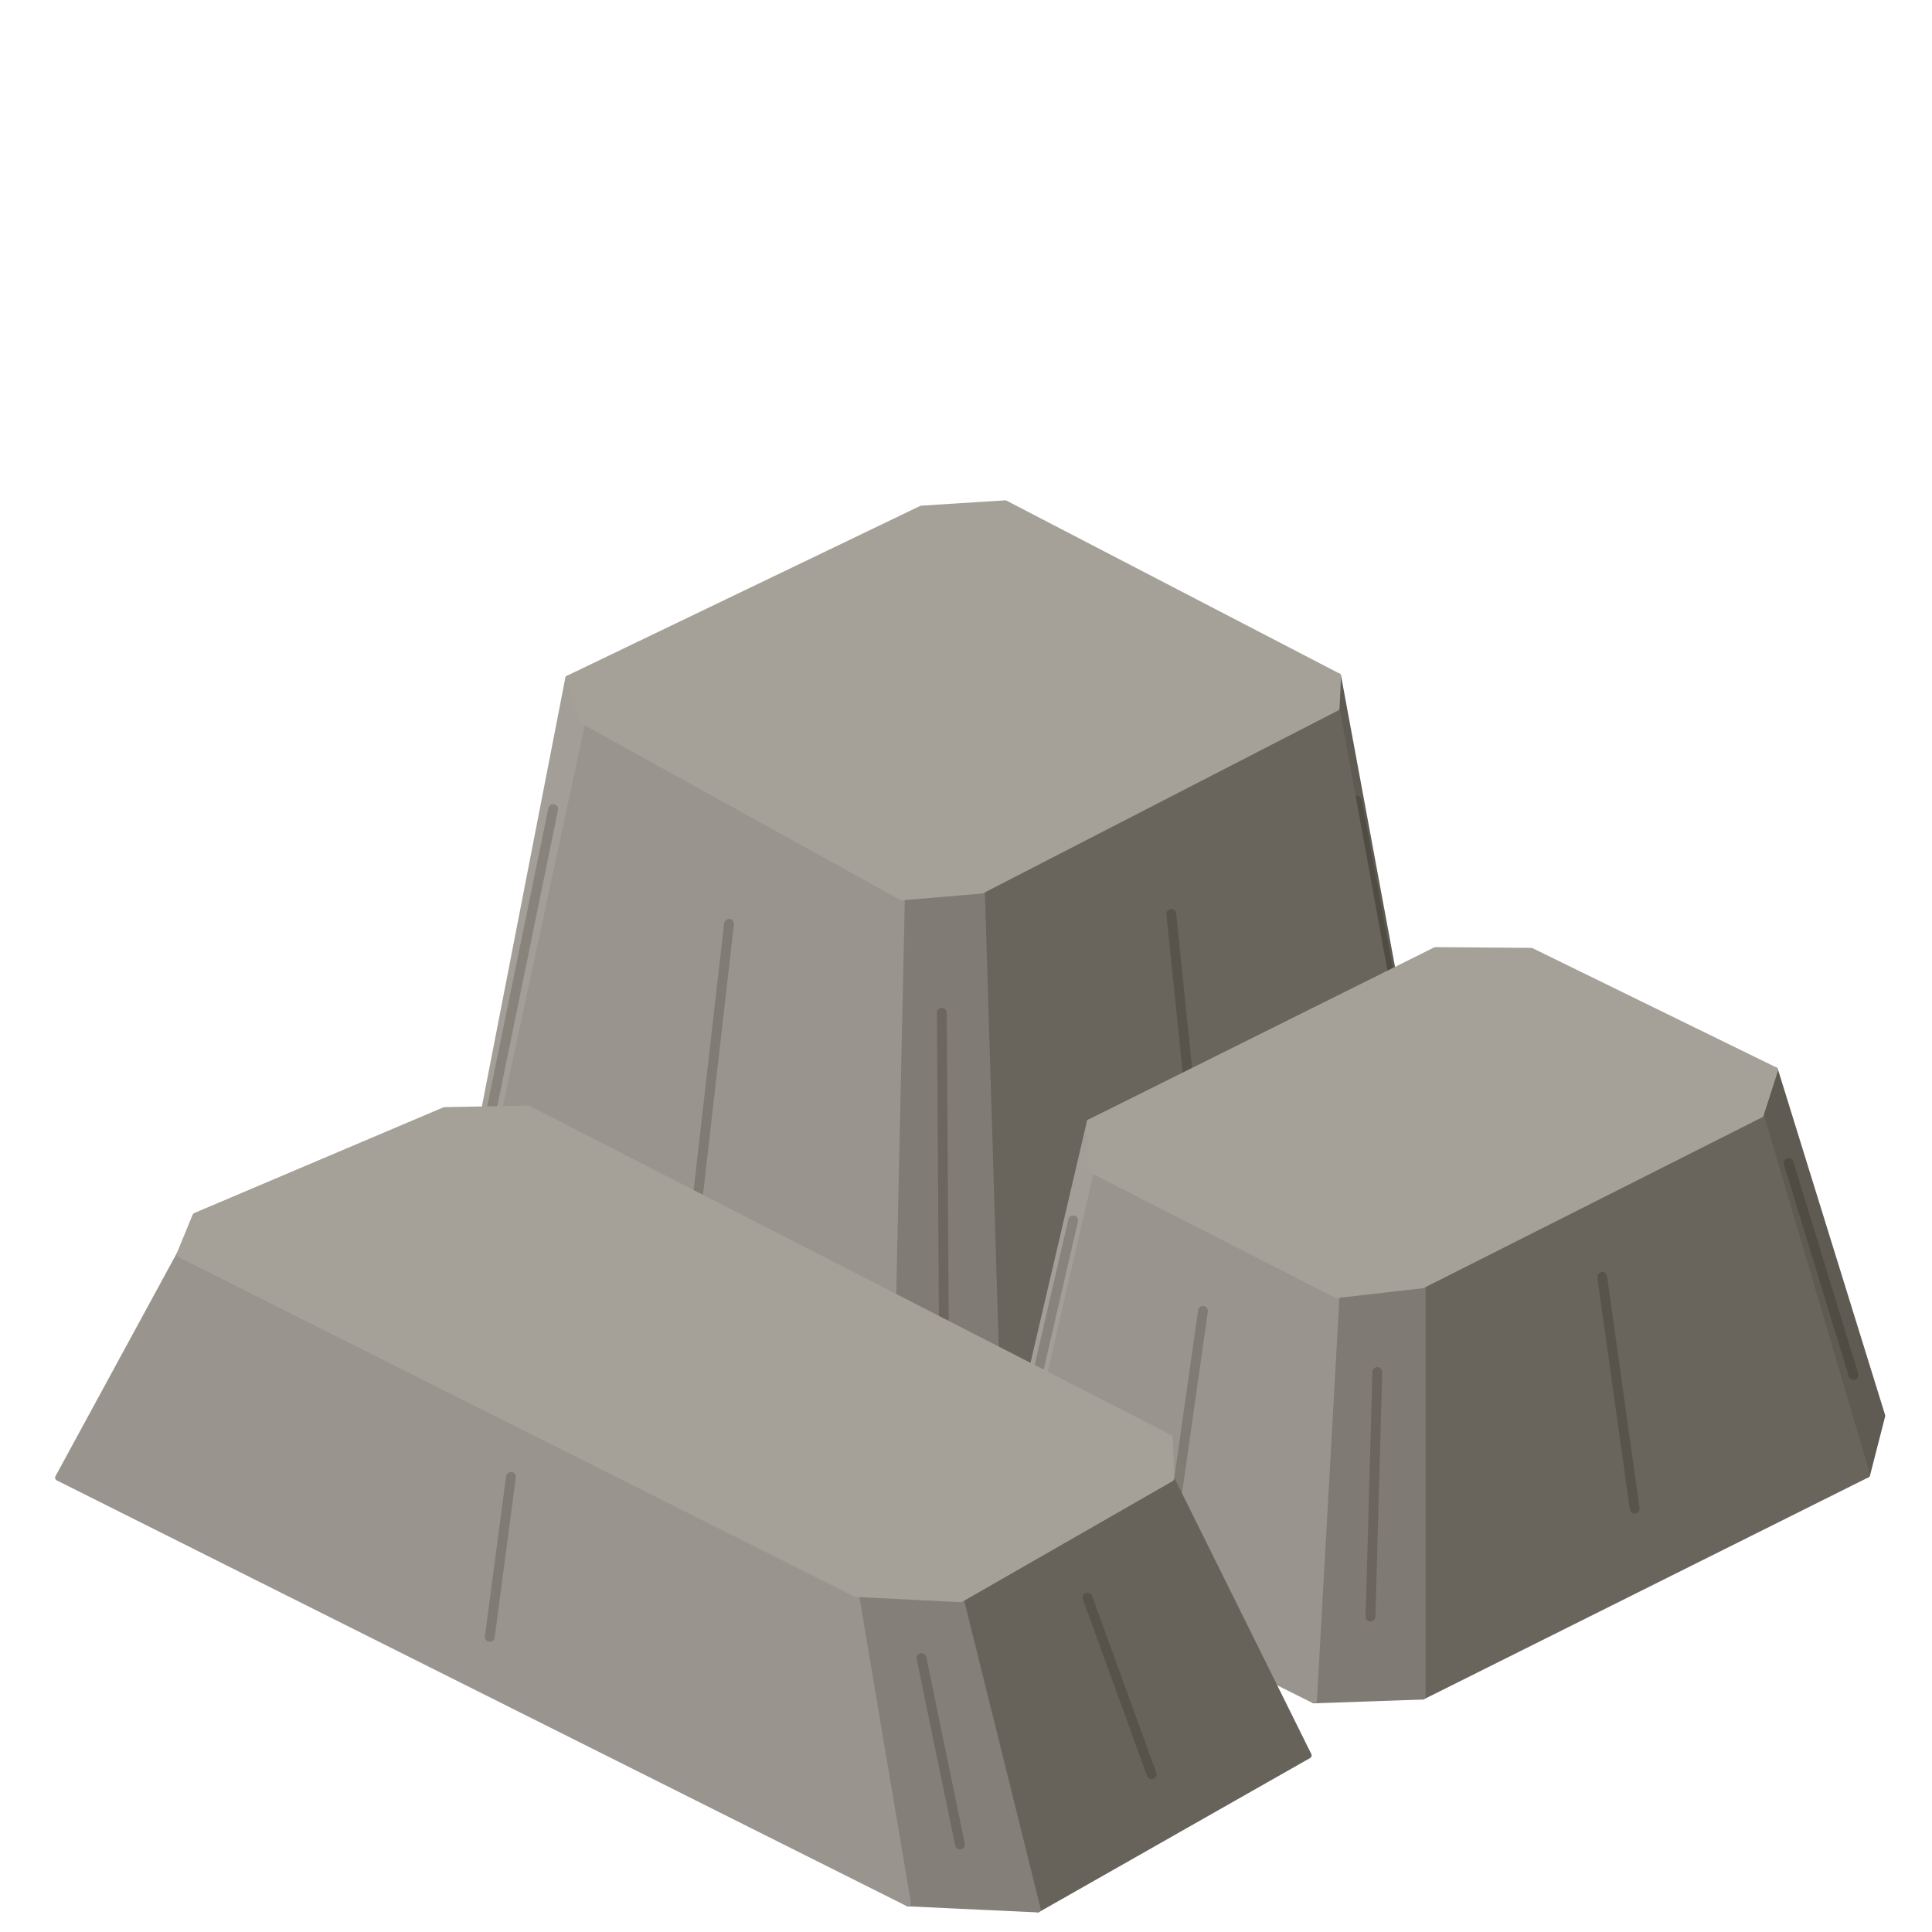
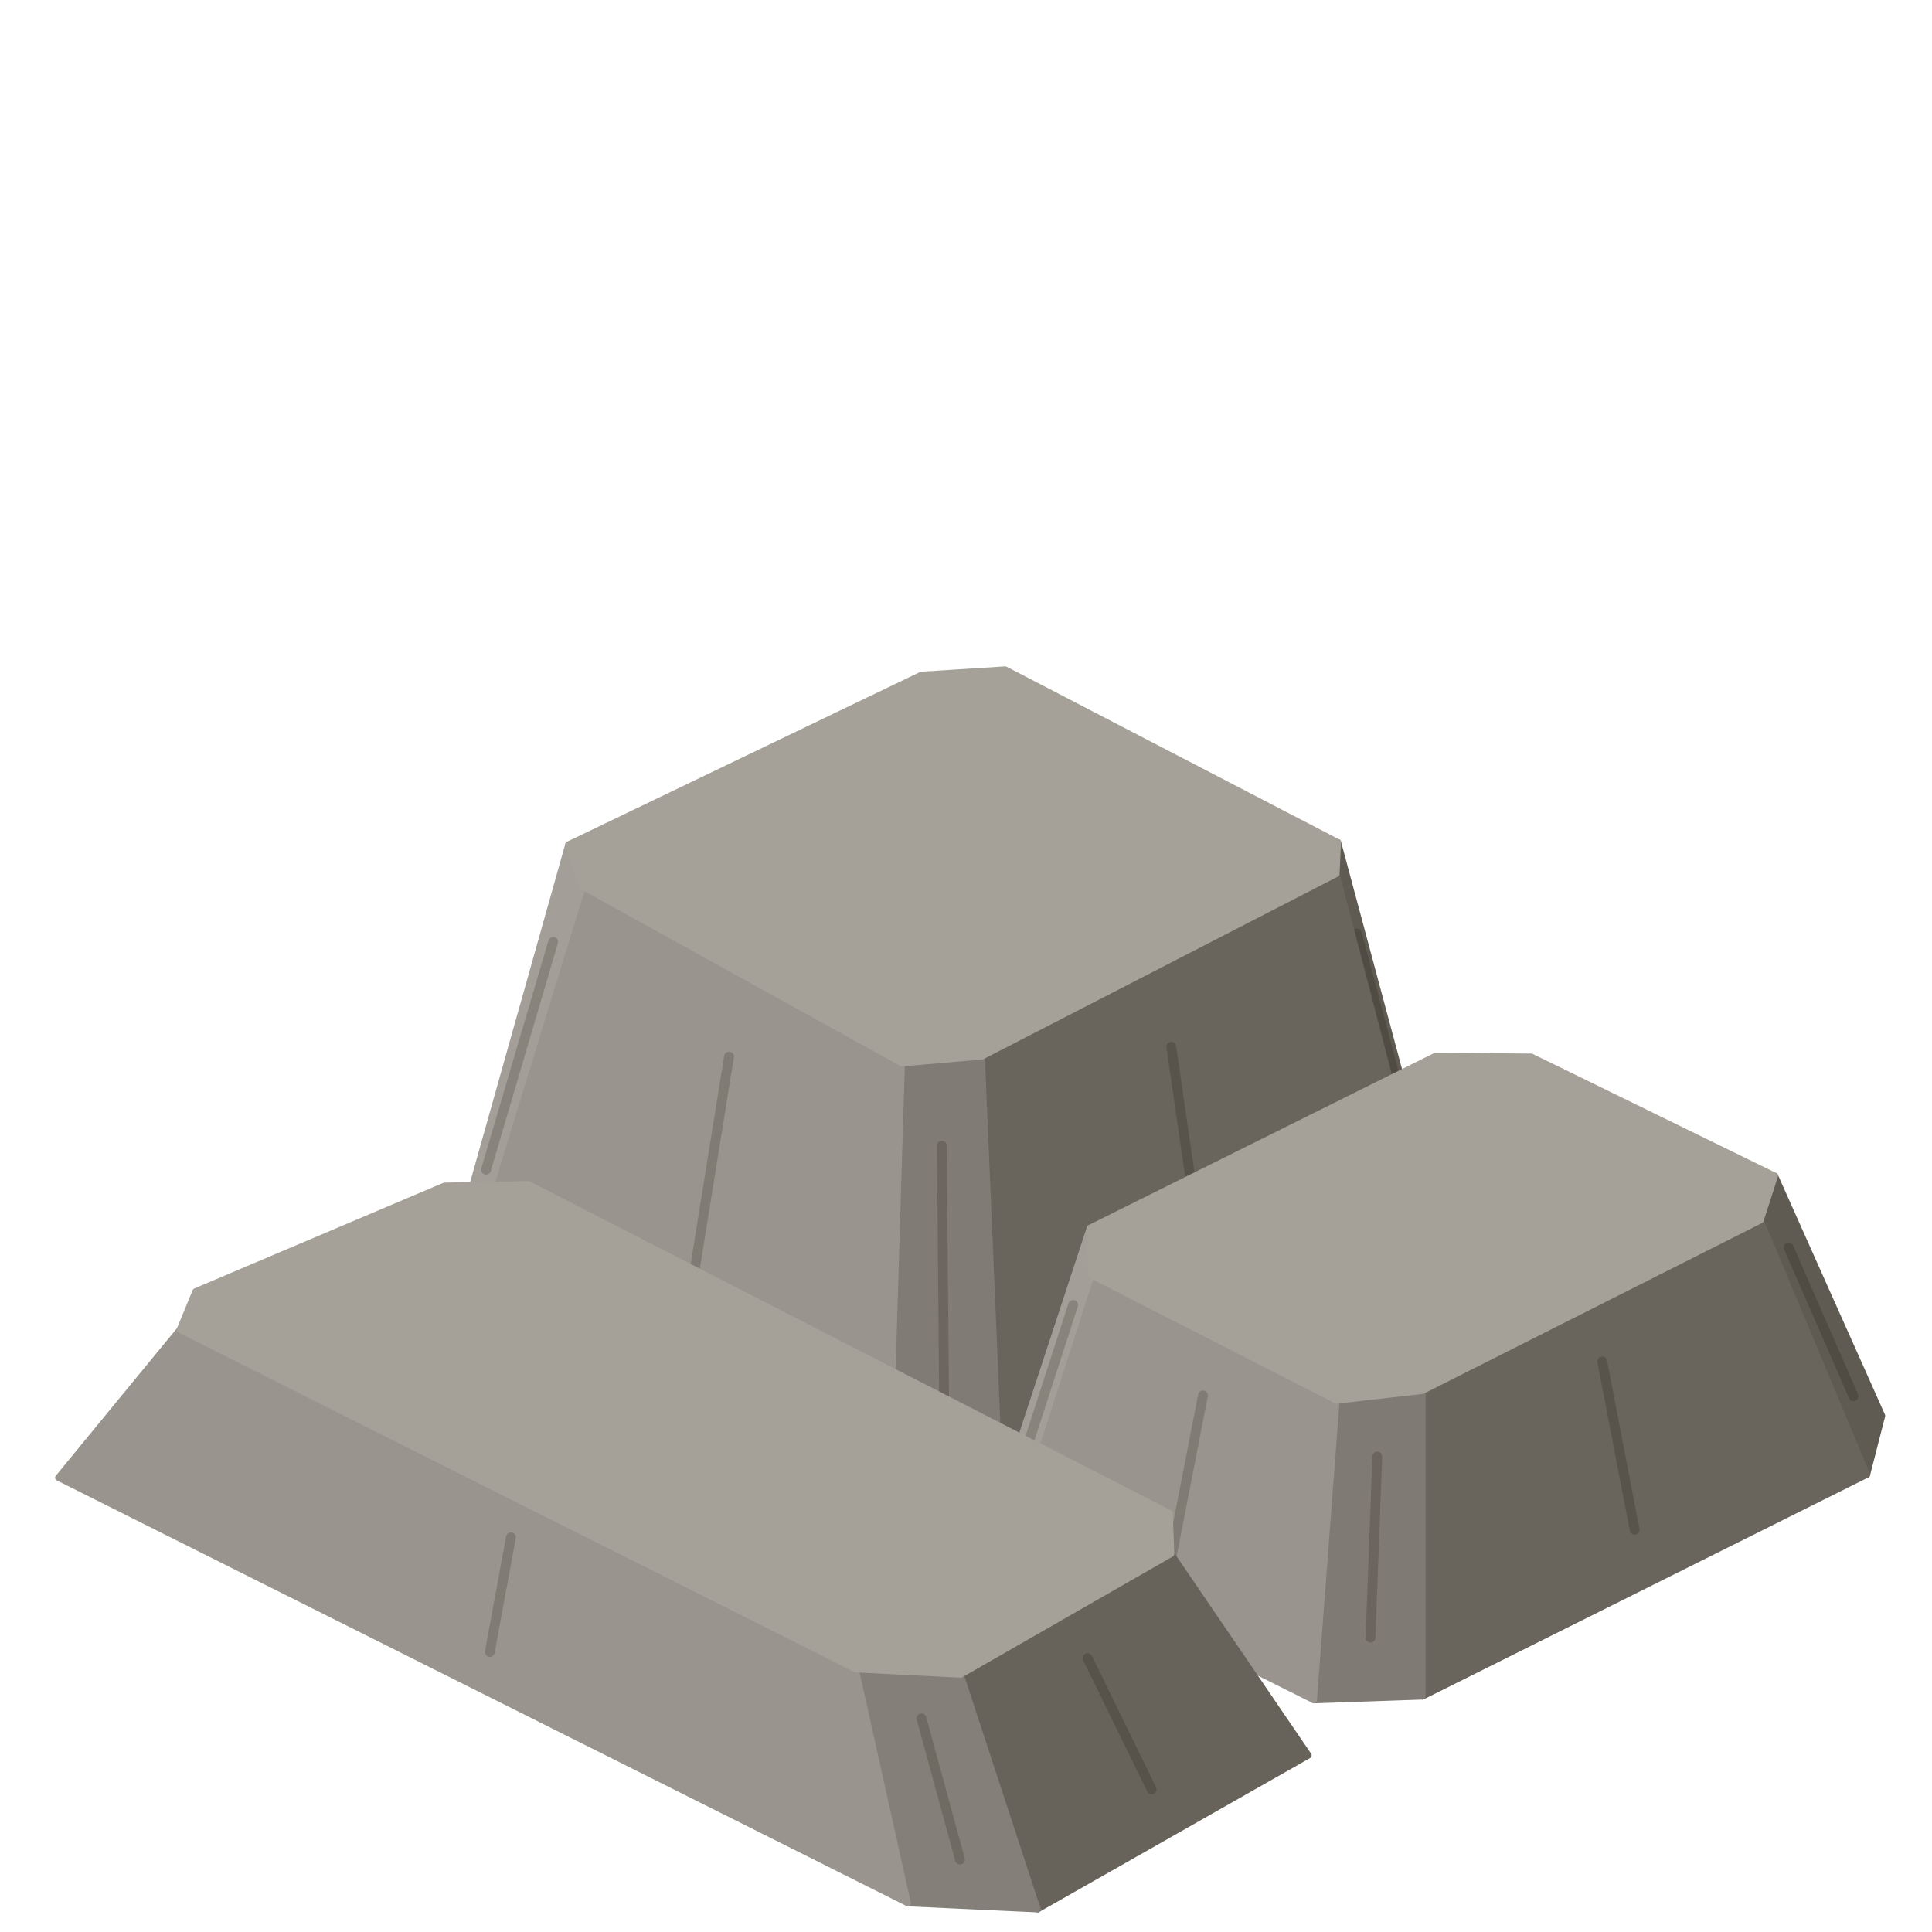
<svg xmlns="http://www.w3.org/2000/svg" viewBox="0 0 256 256" width="256" height="256">
-   <polygon points="190.5,160.8 190.4,166.9 177.1,93.8 177.3,89.6" fill="#5f5a52" stroke="#5f5a52" stroke-width="0.8" stroke-linejoin="round" />
-   <path d="M187.8 149.4L179.8 106.1" stroke="#514c43" stroke-width="1.3" stroke-linecap="round" />
-   <polygon points="190.4,166.9 132.5,196.8 130.1,118 177.1,93.8" fill="#69645c" stroke="#69645c" stroke-width="0.8" stroke-linejoin="round" />
-   <path d="M159.9 166.7L155.2 121.1" stroke="#59544b" stroke-width="1.3" stroke-linecap="round" />
-   <polygon points="132.5,196.8 117.8,197.1 119.5,118.9 130.1,118" fill="#807b74" stroke="#807b74" stroke-width="0.8" stroke-linejoin="round" />
-   <path d="M125.1 181.3L124.8 134.2" stroke="#6c665e" stroke-width="1.3" stroke-linecap="round" />
-   <polygon points="117.8,197.1 61.4,169 77.2,95.5 119.5,118.9" fill="#99958e" stroke="#99958e" stroke-width="0.8" stroke-linejoin="round" />
-   <path d="M91.4 167.9L96.6 122.4" stroke="#807b73" stroke-width="1.3" stroke-linecap="round" />
-   <polygon points="61.4,169 61.4,161.3 75.3,89.9 77.2,95.5" fill="#a39f98" stroke="#a39f98" stroke-width="0.8" stroke-linejoin="round" />
-   <path d="M64.4 150.6L73.3 107.2" stroke="#88837b" stroke-width="1.3" stroke-linecap="round" />
-   <polygon points="133.2,66.7 177.3,89.6 177.1,93.8 130.1,118 119.5,118.9 77.2,95.5 75.3,89.9 122.1,67.4" fill="#a5a198" stroke="#a5a198" stroke-width="0.8" stroke-linejoin="round" />
-   <polygon points="249.4,187.6 247.4,195.4 233.3,147.7 235.2,141.8" fill="#5f5a52" stroke="#5f5a52" stroke-width="0.8" stroke-linejoin="round" />
-   <path d="M245.6 182.2L237 154.1" stroke="#514c43" stroke-width="1.3" stroke-linecap="round" />
-   <polygon points="247.4,195.4 188.5,224.8 188.5,170.3 233.3,147.7" fill="#69645c" stroke="#69645c" stroke-width="0.8" stroke-linejoin="round" />
-   <path d="M216.6 199.9L212.3 169.2" stroke="#59544b" stroke-width="1.3" stroke-linecap="round" />
-   <polygon points="188.5,224.8 174.1,225.3 177.1,171.6 188.5,170.3" fill="#7f7a73" stroke="#7f7a73" stroke-width="0.8" stroke-linejoin="round" />
-   <path d="M181.6 214.2L182.5 181.8" stroke="#6b655e" stroke-width="1.3" stroke-linecap="round" />
-   <polygon points="174.1,225.3 133.1,204.8 144.6,155 177.1,171.6" fill="#99958e" stroke="#99958e" stroke-width="0.8" stroke-linejoin="round" />
-   <path d="M155 204.7L159.4 173.7" stroke="#807b73" stroke-width="1.3" stroke-linecap="round" />
-   <polygon points="133.1,204.8 133.1,197.1 144.4,148.7 144.6,155" fill="#a39f98" stroke="#a39f98" stroke-width="0.8" stroke-linejoin="round" />
-   <path d="M135.4 191.1L142.2 161.7" stroke="#88837b" stroke-width="1.3" stroke-linecap="round" />
-   <polygon points="202.9,126 235.2,141.8 233.3,147.7 188.5,170.3 177.1,171.6 144.6,155 144.4,148.7 190.2,125.9" fill="#a5a198" stroke="#a5a198" stroke-width="0.8" stroke-linejoin="round" />
-   <polygon points="173.4,232.6 137.5,253 127.3,211.9 155.2,195.9" fill="#68635a" stroke="#68635a" stroke-width="0.8" stroke-linejoin="round" />
-   <path d="M152.6 235.1L144.1 211.7" stroke="#58534a" stroke-width="1.3" stroke-linecap="round" />
-   <polygon points="137.5,253 120.3,252.2 113.4,211.2 127.3,211.9" fill="#848079" stroke="#848079" stroke-width="0.8" stroke-linejoin="round" />
-   <path d="M127.2 244.4L122.1 219.7" stroke="#6f6a62" stroke-width="1.3" stroke-linecap="round" />
-   <polygon points="120.3,252.2 7.7,195.8 23.8,166.2 113.4,211.2" fill="#99958e" stroke="#99958e" stroke-width="0.8" stroke-linejoin="round" />
-   <path d="M64.9 216.9L67.7 195.7" stroke="#807b73" stroke-width="1.3" stroke-linecap="round" />
-   <polygon points="70,146.9 155,190.5 155.2,195.9 127.3,211.9 113.4,211.2 23.8,166.2 25.9,161.1 58.9,147.1" fill="#a5a198" stroke="#a5a198" stroke-width="0.8" stroke-linejoin="round" />
+   <polygon points="190.5,160.8 190.4,166.9 177.1,115.8 177.3,111.6" fill="#5f5a52" stroke="#5f5a52" stroke-width="0.8" stroke-linejoin="round" />
+   <path d="M187.8 153.8L179.8 123.7" stroke="#514c43" stroke-width="1.3" stroke-linecap="round" />
+   <polygon points="190.4,166.9 132.5,196.8 130.1,140 177.1,115.8" fill="#69645c" stroke="#69645c" stroke-width="0.8" stroke-linejoin="round" />
+   <path d="M159.9 171.1L155.2 138.7" stroke="#59544b" stroke-width="1.3" stroke-linecap="round" />
+   <polygon points="132.5,196.8 117.8,197.1 119.5,140.9 130.1,140" fill="#807b74" stroke="#807b74" stroke-width="0.8" stroke-linejoin="round" />
+   <path d="M125.1 185.7L124.8 151.8" stroke="#6c665e" stroke-width="1.3" stroke-linecap="round" />
+   <polygon points="117.8,197.1 61.4,169 77.2,117.5 119.5,140.9" fill="#99958e" stroke="#99958e" stroke-width="0.8" stroke-linejoin="round" />
+   <path d="M91.4 172.3L96.6 140" stroke="#807b73" stroke-width="1.3" stroke-linecap="round" />
+   <polygon points="61.4,169 61.4,161.3 75.3,111.9 77.2,117.5" fill="#a39f98" stroke="#a39f98" stroke-width="0.8" stroke-linejoin="round" />
+   <path d="M64.4 155L73.3 124.8" stroke="#88837b" stroke-width="1.3" stroke-linecap="round" />
+   <polygon points="133.2,88.7 177.3,111.6 177.1,115.8 130.1,140 119.5,140.9 77.2,117.5 75.3,111.9 122.1,89.4" fill="#a5a198" stroke="#a5a198" stroke-width="0.8" stroke-linejoin="round" />
+   <polygon points="249.4,187.6 247.4,195.4 233.3,161.7 235.2,155.8" fill="#5f5a52" stroke="#5f5a52" stroke-width="0.8" stroke-linejoin="round" />
+   <path d="M245.6 185L237 165.3" stroke="#514c43" stroke-width="1.3" stroke-linecap="round" />
+   <polygon points="247.4,195.4 188.5,224.8 188.5,184.3 233.3,161.7" fill="#69645c" stroke="#69645c" stroke-width="0.8" stroke-linejoin="round" />
+   <path d="M216.6 202.7L212.3 180.4" stroke="#59544b" stroke-width="1.3" stroke-linecap="round" />
+   <polygon points="188.5,224.8 174.1,225.3 177.1,185.6 188.5,184.3" fill="#7f7a73" stroke="#7f7a73" stroke-width="0.8" stroke-linejoin="round" />
+   <path d="M181.6 217L182.5 193" stroke="#6b655e" stroke-width="1.3" stroke-linecap="round" />
+   <polygon points="174.1,225.3 133.1,204.8 144.6,169 177.1,185.6" fill="#99958e" stroke="#99958e" stroke-width="0.8" stroke-linejoin="round" />
+   <path d="M155 207.5L159.4 184.9" stroke="#807b73" stroke-width="1.3" stroke-linecap="round" />
+   <polygon points="133.1,204.8 133.1,197.1 144.4,162.7 144.6,169" fill="#a39f98" stroke="#a39f98" stroke-width="0.8" stroke-linejoin="round" />
+   <path d="M135.4 193.9L142.2 172.9" stroke="#88837b" stroke-width="1.3" stroke-linecap="round" />
+   <polygon points="202.9,140 235.2,155.8 233.3,161.7 188.5,184.3 177.1,185.6 144.6,169 144.4,162.7 190.2,139.9" fill="#a5a198" stroke="#a5a198" stroke-width="0.8" stroke-linejoin="round" />
+   <polygon points="173.4,232.6 137.5,253 127.3,221.9 155.2,205.9" fill="#68635a" stroke="#68635a" stroke-width="0.8" stroke-linejoin="round" />
+   <path d="M152.6 237.1L144.1 219.7" stroke="#58534a" stroke-width="1.3" stroke-linecap="round" />
+   <polygon points="137.5,253 120.3,252.2 113.4,221.2 127.3,221.9" fill="#848079" stroke="#848079" stroke-width="0.8" stroke-linejoin="round" />
+   <path d="M127.2 246.4L122.1 227.7" stroke="#6f6a62" stroke-width="1.3" stroke-linecap="round" />
+   <polygon points="120.3,252.2 7.7,195.8 23.8,176.2 113.4,221.2" fill="#99958e" stroke="#99958e" stroke-width="0.8" stroke-linejoin="round" />
+   <path d="M64.9 218.9L67.7 203.7" stroke="#807b73" stroke-width="1.3" stroke-linecap="round" />
+   <polygon points="70,156.9 155,200.5 155.2,205.9 127.3,221.9 113.4,221.2 23.8,176.2 25.9,171.1 58.9,157.1" fill="#a5a198" stroke="#a5a198" stroke-width="0.8" stroke-linejoin="round" />
</svg>
